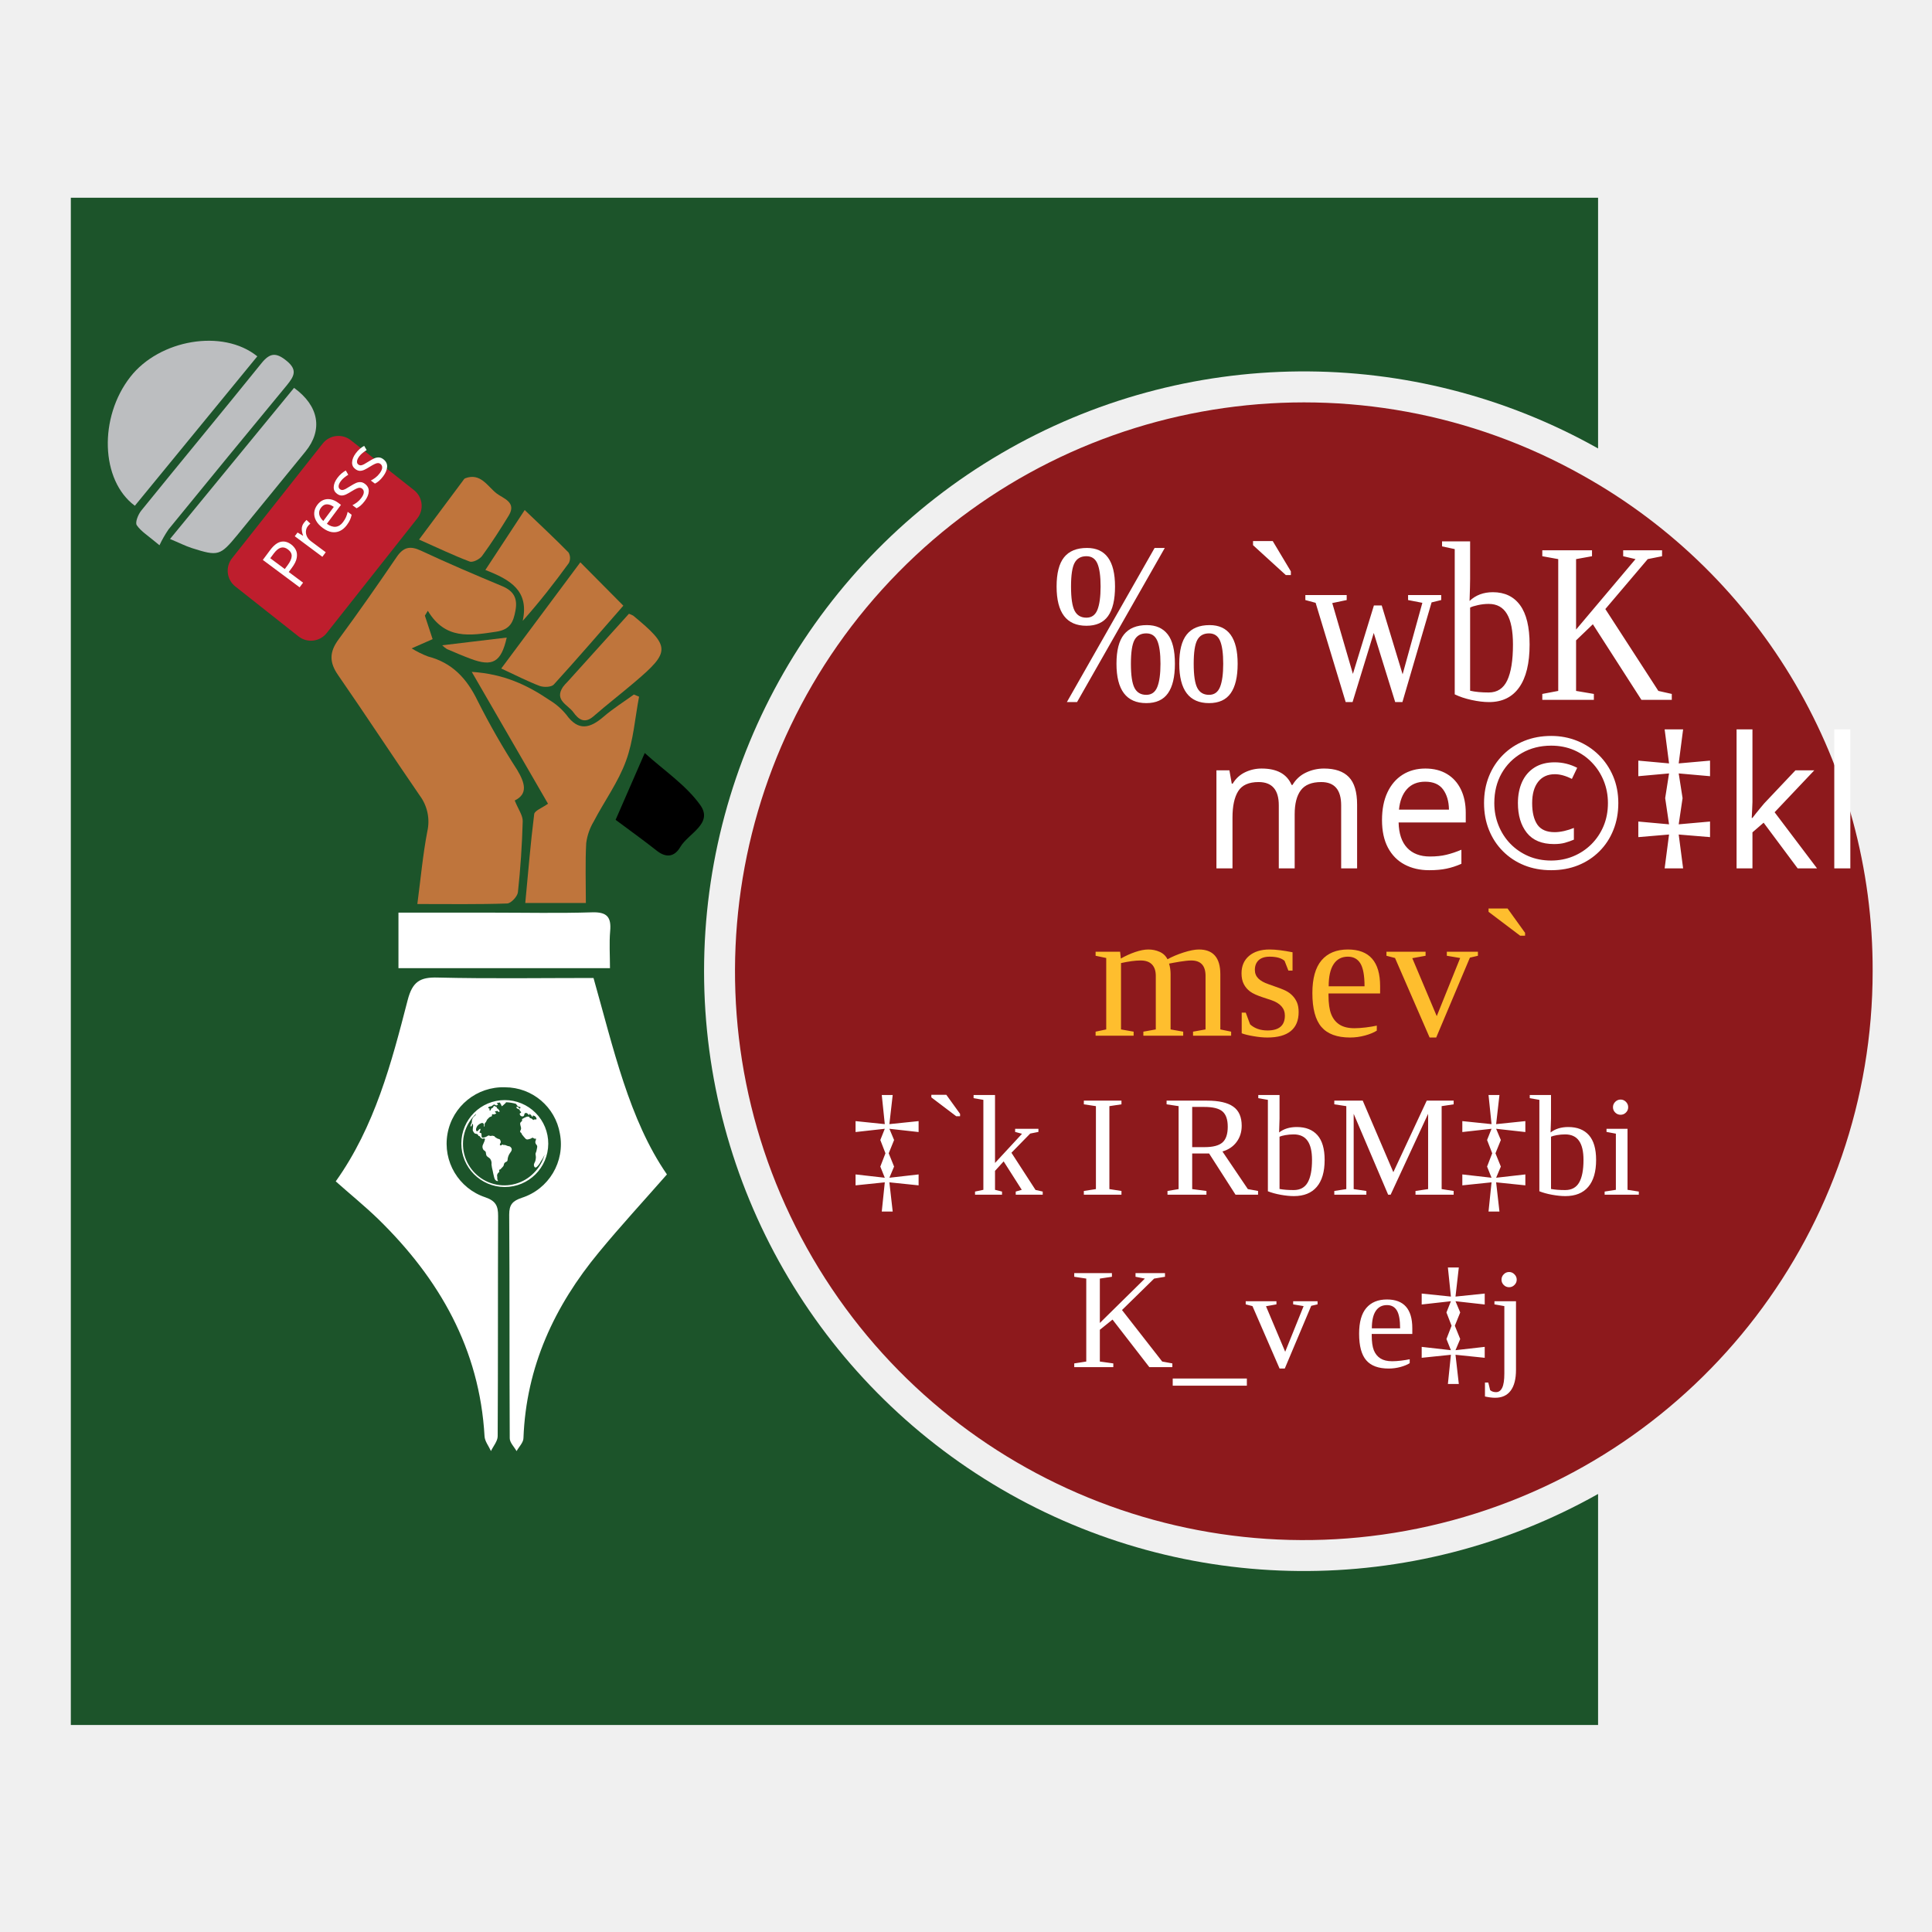
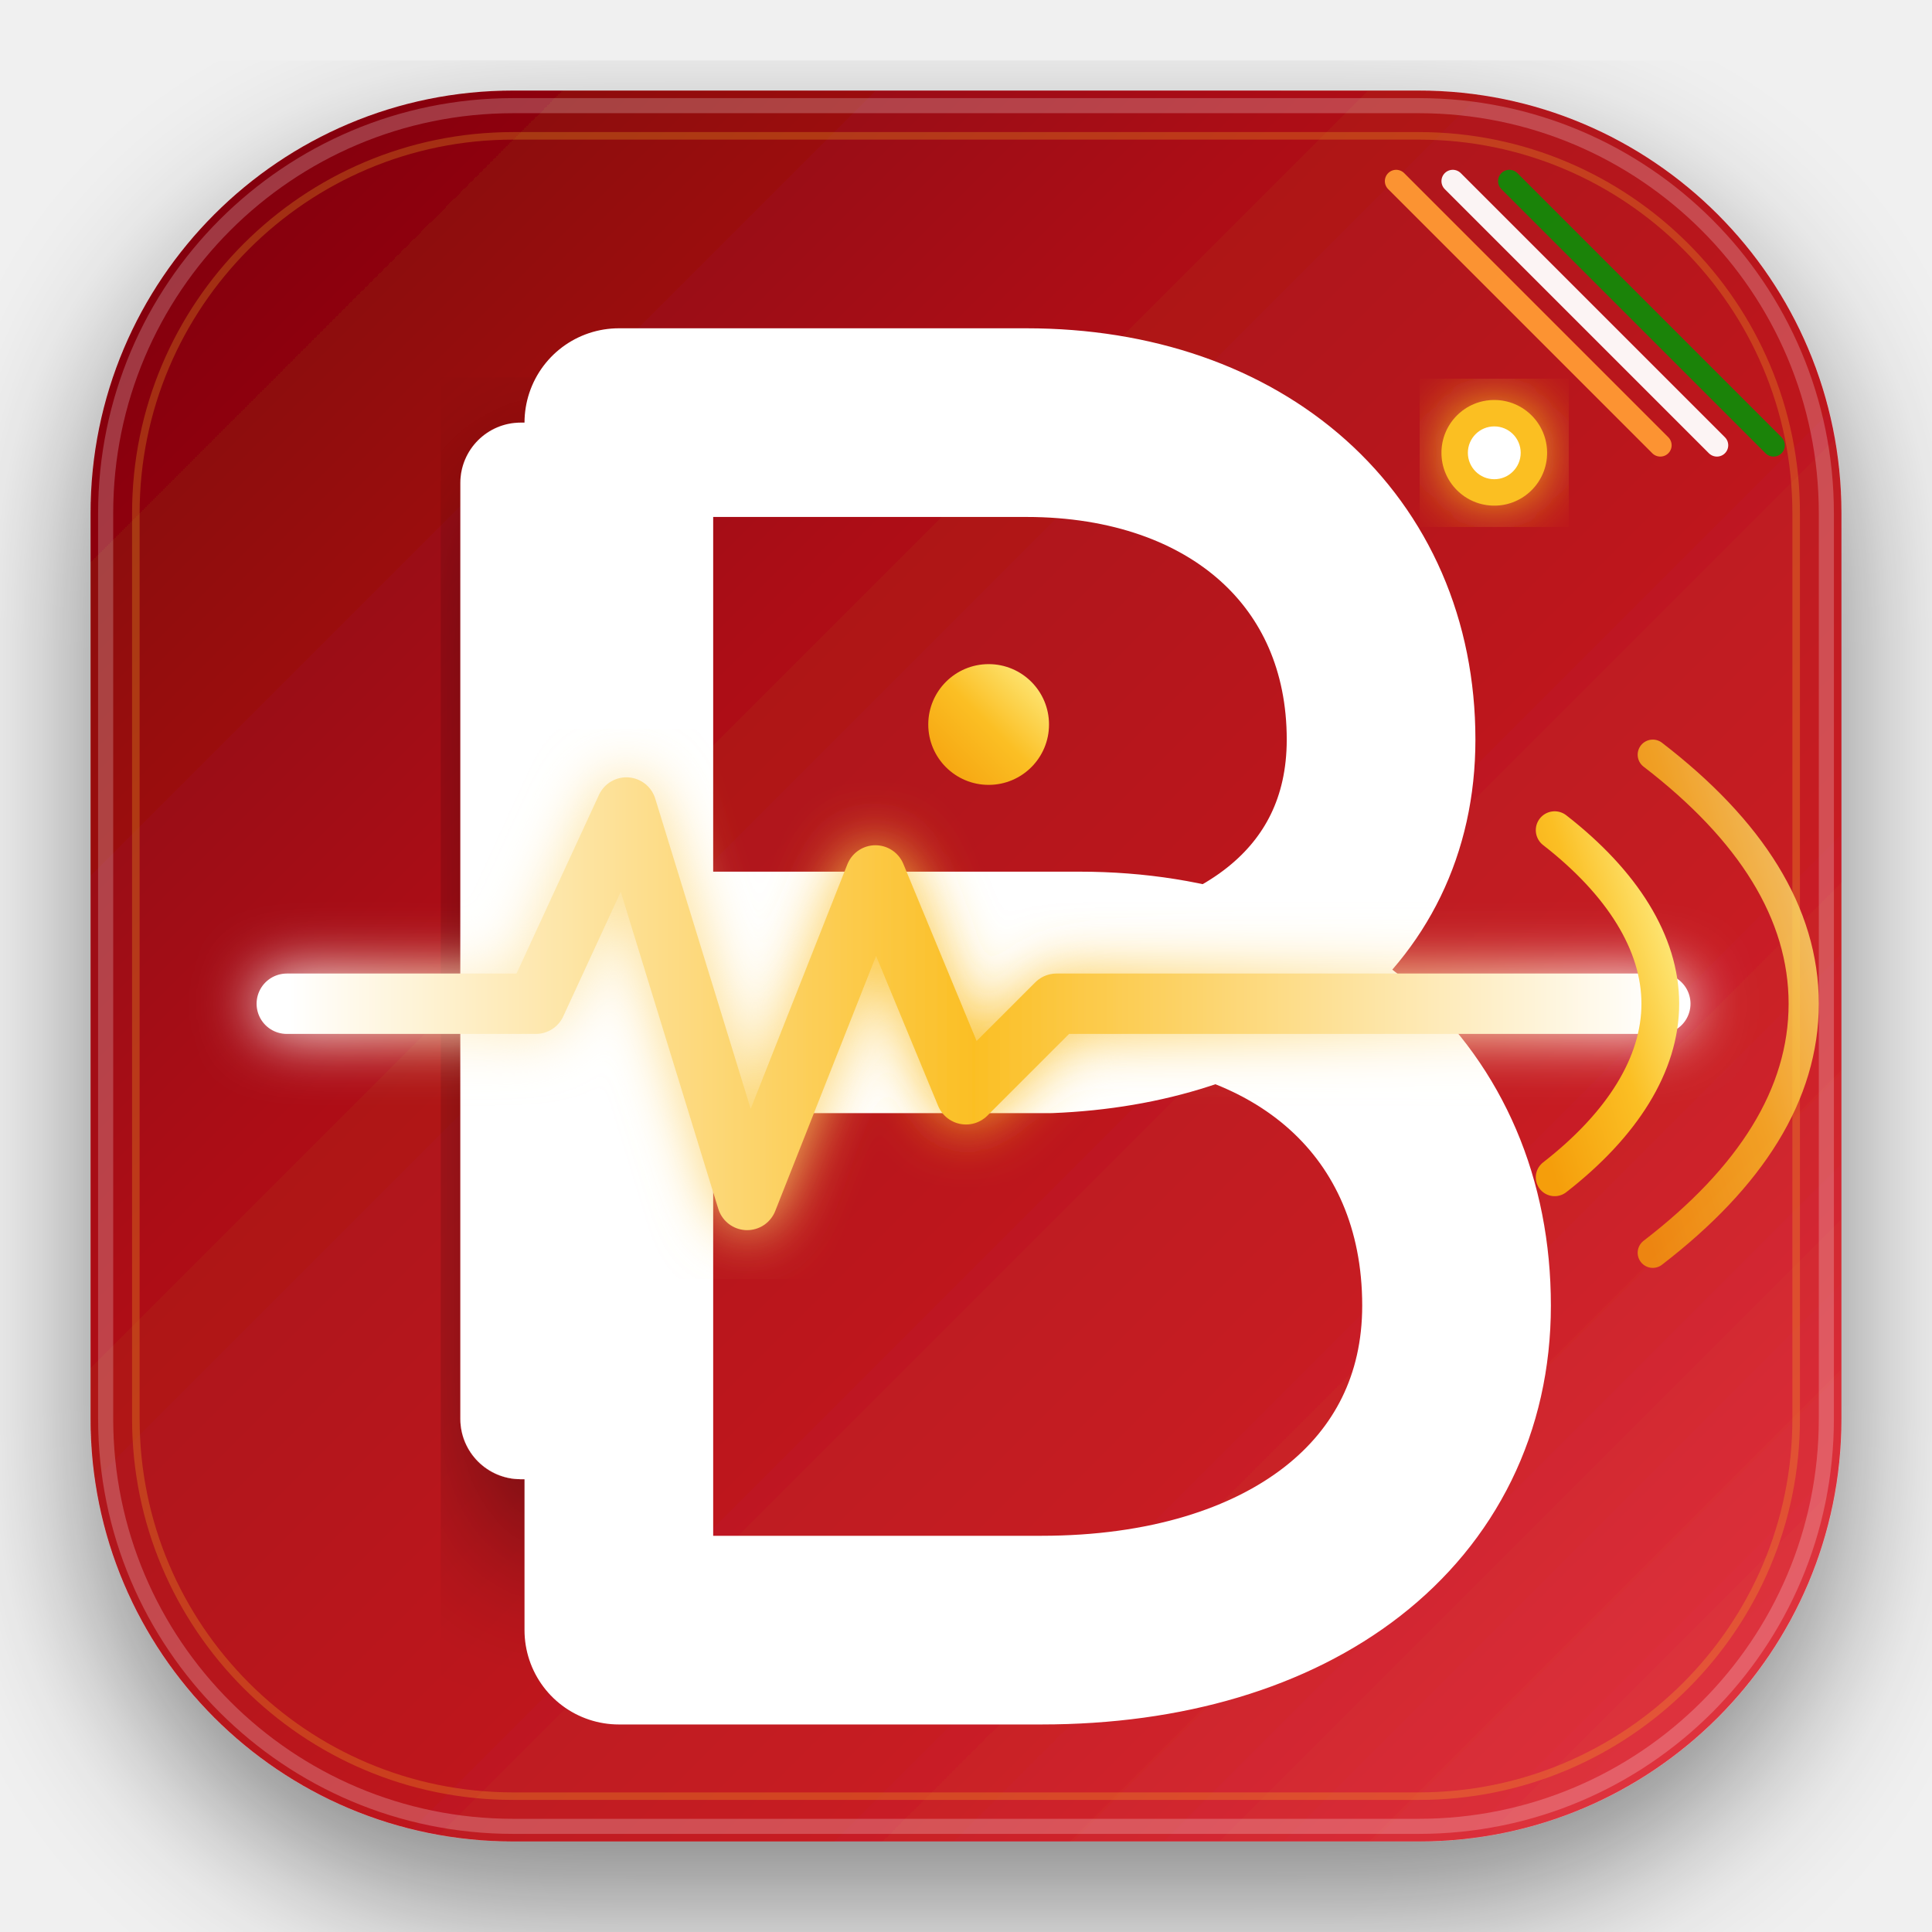
- <svg xmlns="http://www.w3.org/2000/svg" id="Layer_1" data-name="Layer 1" viewBox="0 0 500 500">
+ <svg xmlns="http://www.w3.org/2000/svg" viewBox="0 0 512 512">
  <defs>
-     <style>.cls-1{fill:#1c542a;}.cls-2{fill:#8d191c;}.cls-10,.cls-11,.cls-3,.cls-7,.cls-8{fill:#fff;}.cls-4{fill:#bf753c;}.cls-5{fill:#bcbec0;}.cls-6{fill:#be1e2d;}.cls-7{font-size:16.62px;font-family:Bornomala-Regular, Bornomala;}.cls-8{font-size:59.11px;}.cls-11,.cls-8,.cls-9{font-family:LiShadhinata22.0ANSIV2, "Li Shadhinata2 2.0 ANSI V2";}.cls-10,.cls-9{font-size:47.35px;}.cls-9{fill:#febe2e;}.cls-10{font-family:FNHoropeTareqAnsiV1-Regular, FN Horope Tareq Ansi-V1;}.cls-11{font-size:37.19px;}</style>
+     <linearGradient id="bgGrad" x1="0%" y1="0%" x2="100%" y2="100%">
+       <stop offset="0%" stop-color="#7a0006" />
+       <stop offset="35%" stop-color="#ad1118" />
+       <stop offset="70%" stop-color="#c61d23" />
+       <stop offset="100%" stop-color="#e63946" />
+     </linearGradient>
+     <linearGradient id="goldGrad" x1="0%" y1="100%" x2="100%" y2="0%">
+       <stop offset="0%" stop-color="#f59e0b" />
+       <stop offset="50%" stop-color="#fbbf24" />
+       <stop offset="100%" stop-color="#fef08a" />
+     </linearGradient>
+     <linearGradient id="pulseGrad" x1="0%" y1="0%" x2="100%" y2="0%">
+       <stop offset="0%" stop-color="#ffffff" />
+       <stop offset="50%" stop-color="#fbbf24" />
+       <stop offset="100%" stop-color="#ffffff" />
+     </linearGradient>
+     <filter id="shadow" x="-10%" y="-10%" width="130%" height="130%">
+       <feDropShadow dx="0" dy="16" stdDeviation="20" flood-color="#000000" flood-opacity="0.45" />
+     </filter>
+     <filter id="glow" x="-20%" y="-20%" width="140%" height="140%">
+       <feGaussianBlur stdDeviation="8" result="blur" />
+       <feComposite in="SourceGraphic" in2="blur" operator="over" />
+     </filter>
  </defs>
-   <path class="cls-1" d="M182.21,251.35A155.25,155.25,0,0,1,413.58,116.06V51.18H18.33V446.42H413.58V386.64A155.25,155.25,0,0,1,182.21,251.35Z" />
-   <path class="cls-2" d="M409.64,123.07a147.21,147.21,0,1,0,75,128.28A146.41,146.41,0,0,0,409.64,123.07Z" />
-   <path class="cls-3" d="M86.89,305.74c10.1-14.19,14.4-30.57,18.61-46.9,1.24-4.79,3.2-6,7.85-5.85,13.29.32,26.6.11,40.25.11,5.16,18.2,9.21,36.68,19,50.84-6,6.85-12,13.34-17.57,20.11-11.56,13.95-18.87,29.69-19.56,48.12,0,1.14-1.16,2.25-1.78,3.38-.62-1.11-1.77-2.21-1.77-3.32-.11-19.3,0-38.6-.14-57.9,0-2.56.86-3.53,3.26-4.34a14.56,14.56,0,0,0,9.86-16.6,14.4,14.4,0,0,0-14.2-12,14.61,14.61,0,0,0-5.1,28.47c2.7.93,3.32,2.24,3.31,4.82-.08,19,0,38-.11,57,0,1.28-1.13,2.57-1.74,3.85-.57-1.27-1.59-2.52-1.66-3.82-1.29-22.61-11.68-40.76-27.52-56.22C94.37,312.09,90.55,309,86.89,305.74Z" />
-   <path class="cls-4" d="M133.21,207.17c.93,2.31,2.11,3.86,2.07,5.38-.17,6.12-.58,12.25-1.24,18.34-.12,1.11-1.78,2.9-2.79,2.93-7.44.26-14.9.14-23.24.14.87-6.58,1.42-12.75,2.58-18.8a11.29,11.29,0,0,0-1.93-9.23c-7.12-10.34-14-20.87-21.14-31.18-2.33-3.34-2.31-6,.11-9.28,5.16-7,10.11-14.09,15-21.28,1.78-2.63,3.5-3,6.34-1.67,6.9,3.23,13.91,6.22,20.94,9.15,3,1.24,4.08,3.12,3.5,6.29-.55,3-1.33,5-5.09,5.54-6.7,1-13.09,2.1-17.6-5.43l-.76,1.26,2,6.08-5.43,2.39a25.08,25.08,0,0,0,4.23,2.09c6.28,1.63,10.06,5.71,12.84,11.46a193.36,193.36,0,0,0,10.24,17.89C135.89,202.67,136.67,205.47,133.21,207.17Z" />
-   <path class="cls-4" d="M151.62,233.69H135.94c.75-7.88,1.36-15.44,2.31-23,.12-.91,2.05-1.59,3.57-2.69-6.23-10.77-12.68-21.94-19.73-34.12,8.32.53,14.38,3.42,20.08,7.28a17,17,0,0,1,4.39,3.8c3.11,4.34,6.13,3.55,9.64.53,2.45-2.11,5.22-3.84,7.85-5.75l1.34.56c-1.07,5.57-1.45,11.38-3.39,16.63-2,5.5-5.6,10.41-8.34,15.66a14.52,14.52,0,0,0-1.95,5.62C151.44,223.28,151.62,228.33,151.62,233.69Z" />
-   <path class="cls-5" d="M66.59,92.22Q50.75,111.57,34.9,130.89C26,124.31,25.56,108,33.72,97.55,41.24,87.89,57.67,85,66.59,92.22Z" />
-   <path class="cls-3" d="M103.12,236.19h24.12c8.68,0,17.36.19,26-.08,3.85-.12,5,1.23,4.67,4.87-.27,3.08-.05,6.2-.05,9.58H103.12Z" />
-   <path class="cls-5" d="M44,139.49l32.1-39.11c6.48,4.68,7.51,10.9,2.94,16.5q-8.77,10.77-17.57,21.52c-4.49,5.46-5,5.61-11.79,3.45C47.94,141.29,46.25,140.42,44,139.49Z" />
-   <path class="cls-5" d="M41.27,141.11c-2.89-2.45-4.78-3.56-5.88-5.2-.47-.71.37-2.78,1.17-3.77C46.89,119.39,57.37,106.77,67.67,94c2.2-2.73,3.81-2.82,6.51-.61,2.89,2.36,1.93,4,.09,6.27Q58.88,118.28,43.62,137A30.24,30.24,0,0,0,41.27,141.11Z" />
-   <path class="cls-4" d="M150.19,145.53l11.13,11.22c-6,6.86-11.9,13.72-18,20.41-.63.69-2.58.75-3.65.36-3-1.13-5.94-2.65-9.95-4.51Z" />
-   <path class="cls-4" d="M162.77,158.84a8.77,8.77,0,0,1,1.08.47c9.69,8,9.73,9.32.37,17.25-3.52,3-7.18,5.82-10.66,8.85-2.32,2-3.9.71-5.17-1.07-1.38-1.94-5-3.08-2.71-6.55a12.33,12.33,0,0,1,1.18-1.33Z" />
-   <path d="M166.86,194.88c4.94,4.49,10.63,8.26,14.35,13.44,3.47,4.83-3.08,7.36-5.16,10.9-1.44,2.46-3.54,2.9-6,1-3.51-2.77-7.15-5.38-10.73-8.05Z" />
-   <path class="cls-4" d="M108.45,139.64c4.07-5.46,7.7-10.34,11.34-15.21.17-.24.35-.55.6-.65,4-1.51,5.77,2.1,8.13,3.92,1.66,1.29,5.28,2.23,3.14,5.73s-4.43,7.08-6.89,10.44c-.62.86-2.41,1.76-3.21,1.46C117.3,143.72,113.19,141.74,108.45,139.64Z" />
-   <path class="cls-4" d="M125.61,147.51,135.79,132c4.19,4,7.86,7.43,11.36,11a2.87,2.87,0,0,1,.06,2.73c-3.64,5-7.43,9.89-11.93,14.95C137,152.8,132,150,125.61,147.51Z" />
-   <path class="cls-4" d="M114.44,167l16.7-2c-1.43,6.37-3.64,7.64-9.32,5.5-2.08-.77-4.11-1.65-6.15-2.52A7.81,7.81,0,0,1,114.44,167Z" />
-   <rect class="cls-6" x="59.91" y="123.7" width="48.23" height="31.22" rx="5.19" transform="translate(-77.37 118.86) rotate(-51.68)" />
-   <path class="cls-3" d="M130.64,284.7A11.25,11.25,0,1,0,141.89,296,11.25,11.25,0,0,0,130.64,284.7Zm7.57,18.81a10.7,10.7,0,1,1-15.13-15.13l.14-.14a1.22,1.22,0,0,1-.14.33c-.16.24-.43.33-.59.56a2,2,0,0,0-.33.73c-.07.25,0,.55-.11.79s-.32.5-.28.86c.44.13.25-.64.61-.68a2.91,2.91,0,0,1,0,1.14c0,.43-.13.54.13.91s.27.49.67.54.51.2.66.55c.28.06.45.11.49.42a4.35,4.35,0,0,0,.47.32c.19.05.5-.22.67,0s-.37,1.22-.48,1.53a1.25,1.25,0,0,0,.22,1.43c.22.17.45.25.52.55a4.16,4.16,0,0,0,.14.77c.19.41.63.54.94.85a2,2,0,0,1,.39,1.53,10.45,10.45,0,0,0,.31,1.63c.08.57.25,1.1.37,1.66s.45,1.05,1,1c0-.19-.16-.35-.19-.54a5.28,5.28,0,0,0,0-.56,1,1,0,0,1,.18-.93c.09-.11.21-.21.31-.32s0-.16,0-.41.08-.16.27-.25.2-.2.28-.28a4.07,4.07,0,0,0,.53-.57c.15-.23.13-.54.27-.77s.4-.27.64-.44.17-.47.23-.78a3.44,3.44,0,0,1,.65-1.49c.41-.52.58-1,.09-1.46-.25-.25-.38-.18-.71-.27a7,7,0,0,0-.72-.27c-.16,0-.25,0-.39,0s-.11-.12-.25-.12-.48.43-.66.16.2-.57.19-.77-.11-.66-.36-.79a3.52,3.52,0,0,0-.41-.1c-.13-.06-.26-.14-.38-.21s-.45-.28-.52-.46c-.19,0-.32-.11-.52-.11a2.42,2.42,0,0,1-.47.07c-.17,0-.35-.15-.52-.13a1.6,1.6,0,0,0-.4.23,3,3,0,0,1-.86.32c-.46.09-.54-.09-.52-.52l-.07-.14c.18-.48-.13-.51-.48-.63,0-.34.38-.58.2-1-.35,0-.74,1-1,.55s.1-1.08.28-1.32a2.33,2.33,0,0,1,1.11-.72.48.48,0,0,1,.53.28c.1.22,0,.43,0,.68.3-.07.22-.45.21-.65s.15-.32.33-.56.18-.48.38-.7.33-.34.5-.5.41-.16.61-.29-.1-.57.34-.54c.16,0,.08.11.29.06a3.19,3.19,0,0,0,.35-.14c.42-.17.12-.22-.07-.44s.1-.23.35-.28.15-.09.31,0,.06.23.27.22c.4,0,.13-.42,0-.55s-.2-.38-.52-.39a.5.5,0,0,0,0-.34c-.27,0-.32-.16-.52-.24-.35-.13-.29.15-.43.35s-.43.16-.53.4,0,.45-.41.38a1.45,1.45,0,0,0,0-.51,1.23,1.23,0,0,1-.33-.08c0-.41.45-.44.75-.48s.46-.39.76-.45.49.41.84.14.11-.24,0-.39a1.14,1.14,0,0,0-.15-.16v0c.28-.05.55-.09.83-.12a2.56,2.56,0,0,0,.23.44c0,.08.13.13.17.21s-.06.22.06.29.74-.56.87-.67.27-.2.23-.34a10.52,10.52,0,0,1,2.57.4,3,3,0,0,1,.21.26c.14.2.23.38.5.47s.64.05.43.39-.39-.1-.48-.2-.52-.29-.51,0c0,.48,1.1.4.87.93.13.07.38.2.34.39s-.36.08-.35.38a.68.68,0,0,0,.89.61c.46-.16.12-.79.64-.85a.59.59,0,0,1,.51.18c.15.11.24.38.45.36,0-.12-.07-.22-.09-.33a1.38,1.38,0,0,1,.57.37c.14.22.13.52.47.25-.06,0-.08-.14-.11-.17a1,1,0,0,1,.93.56c.41.84-.61.17-.66.61-.25-.08-.37-.29-.58-.41s-.3,0-.38-.08-.08-.23-.18-.31c-.38-.31-1.24.19-1.58.39-.1.06-.2.06-.26.17s0,.22,0,.38-.36.34-.45.53c-.22.44.23,1.09.17,1.58,0,.28-.33.58-.22.81s.22.18.29.3a2.83,2.83,0,0,0,.16.36c.26.36.62.75.92,1.09a.66.66,0,0,0,.66.19,4.68,4.68,0,0,0,.73-.21c.26-.12.29-.3.57-.18s.41.37.66.14c.21.21,0,.56-.07.79a1,1,0,0,0,.24.8.77.77,0,0,1,.22.76,7.17,7.17,0,0,1-.18.9c-.06.3-.25.52-.24.84a5.39,5.39,0,0,1,.1.83,6.15,6.15,0,0,1-.13.86c-.07.28-.26.52-.34.8a.91.91,0,0,0,.13.83c.19.23.38.1.61-.07a4.86,4.86,0,0,0,1-1.38,8.29,8.29,0,0,0,.82-1.39c0-.1.1-.2.15-.31A10.69,10.69,0,0,1,138.21,303.51Z" />
-   <text class="cls-7" transform="translate(76.58 153.29) rotate(-53.31)">Press</text>
-   <text class="cls-8" transform="translate(272.37 181.12) scale(0.83 1)">‰`wbK</text>
-   <text class="cls-9" transform="translate(282.54 268.04)">msev`</text>
-   <text class="cls-10" transform="translate(310.78 224.74)">me©‡kl</text>
-   <text class="cls-11" transform="translate(220.28 309.19)">‡`k I RbM‡bi<tspan x="47.36" y="44.63" xml:space="preserve"> K_v e‡j</tspan>
-   </text>
+   <rect x="24" y="24" width="464" height="464" rx="112" fill="url(#bgGrad)" filter="url(#shadow)" />
+   <rect x="28" y="28" width="456" height="456" rx="108" fill="none" stroke="rgba(255,255,255,0.22)" stroke-width="4" />
+   <rect x="36" y="36" width="440" height="440" rx="100" fill="none" stroke="rgba(251,191,36,0.25)" stroke-width="2" />
+   <g opacity="0.95">
+     <path d="M 370 48 L 440 118" stroke="#ff9933" stroke-width="6" stroke-linecap="round" />
+     <path d="M 385 48 L 455 118" stroke="#ffffff" stroke-width="6" stroke-linecap="round" />
+     <path d="M 400 48 L 470 118" stroke="#138808" stroke-width="6" stroke-linecap="round" />
+   </g>
+   <g transform="translate(4, -6)">
+     <rect x="118" y="118" width="52" height="280" rx="16" fill="#ffffff" filter="url(#shadow)" />
+     <path d="M 160 118               L 268 118               C 324 118, 362 152, 362 202               C 362 248, 324 274, 274 276               L 160 276 Z" fill="none" stroke="#ffffff" stroke-width="50" stroke-linejoin="round" stroke-linecap="round" />
+     <path d="M 160 262               L 282 262               C 342 262, 382 298, 382 352               C 382 404, 338 438, 272 438               L 160 438 Z" fill="none" stroke="#ffffff" stroke-width="50" stroke-linejoin="round" stroke-linecap="round" />
+     <circle cx="258" cy="198" r="16" fill="url(#goldGrad)" />
+     <path d="M 72 272               L 138 272               L 162 220               L 194 324               L 228 238               L 252 296               L 276 272               L 436 272" fill="none" stroke="url(#pulseGrad)" stroke-width="16" stroke-linecap="round" stroke-linejoin="round" filter="url(#glow)" />
+     <path d="M 408 226 C 426 240, 436 256, 436 272 C 436 288, 426 304, 408 318" fill="none" stroke="url(#goldGrad)" stroke-width="10" stroke-linecap="round" />
+     <path d="M 434 206 C 460 226, 474 248, 474 272 C 474 296, 460 318, 434 338" fill="none" stroke="url(#goldGrad)" stroke-width="8" stroke-linecap="round" opacity="0.8" />
+   </g>
+   <circle cx="396" cy="120" r="14" fill="#fbbf24" filter="url(#glow)" />
+   <circle cx="396" cy="120" r="7" fill="#ffffff" />
</svg>
